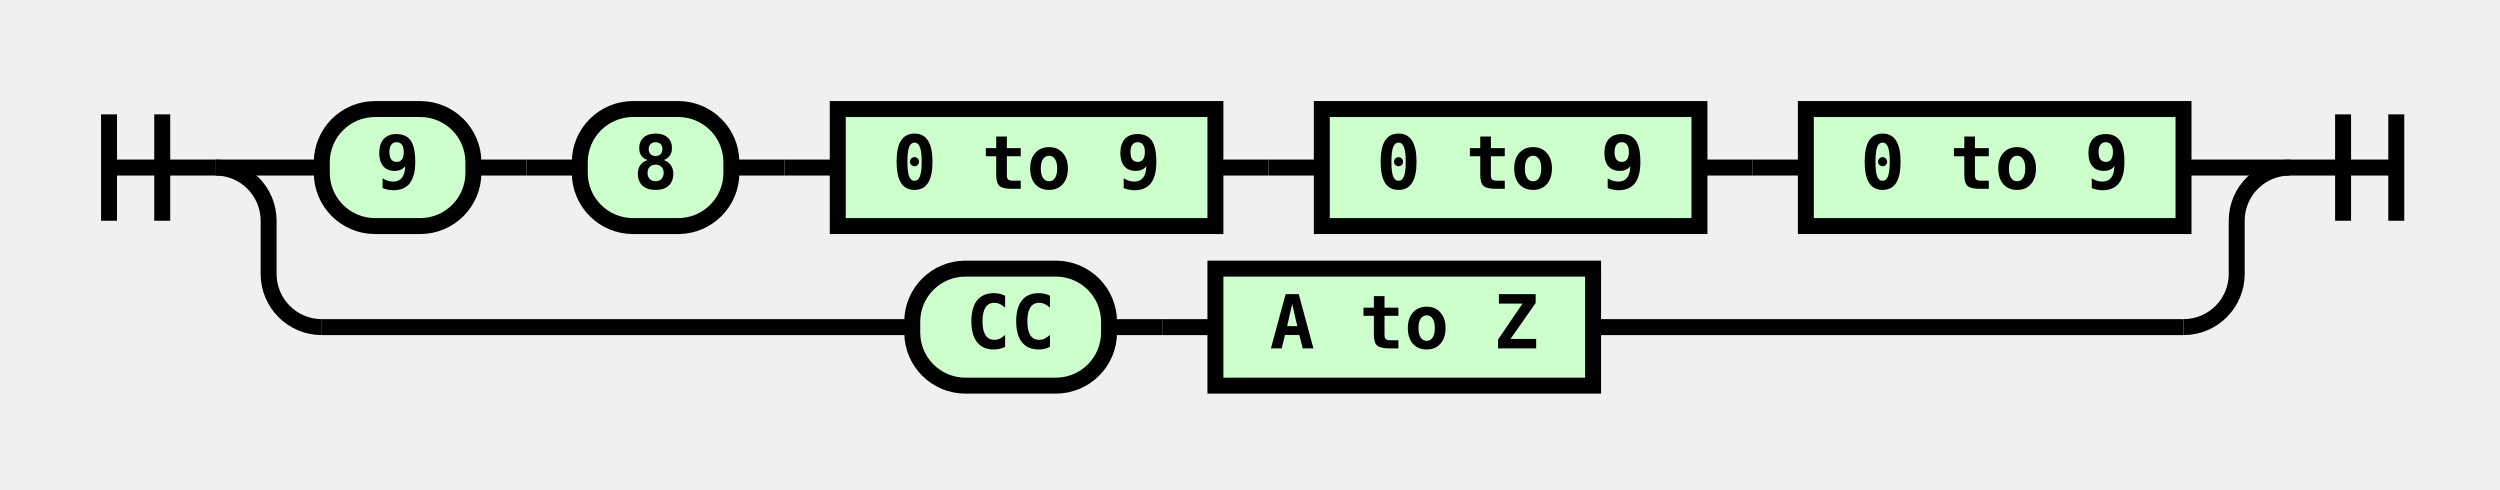
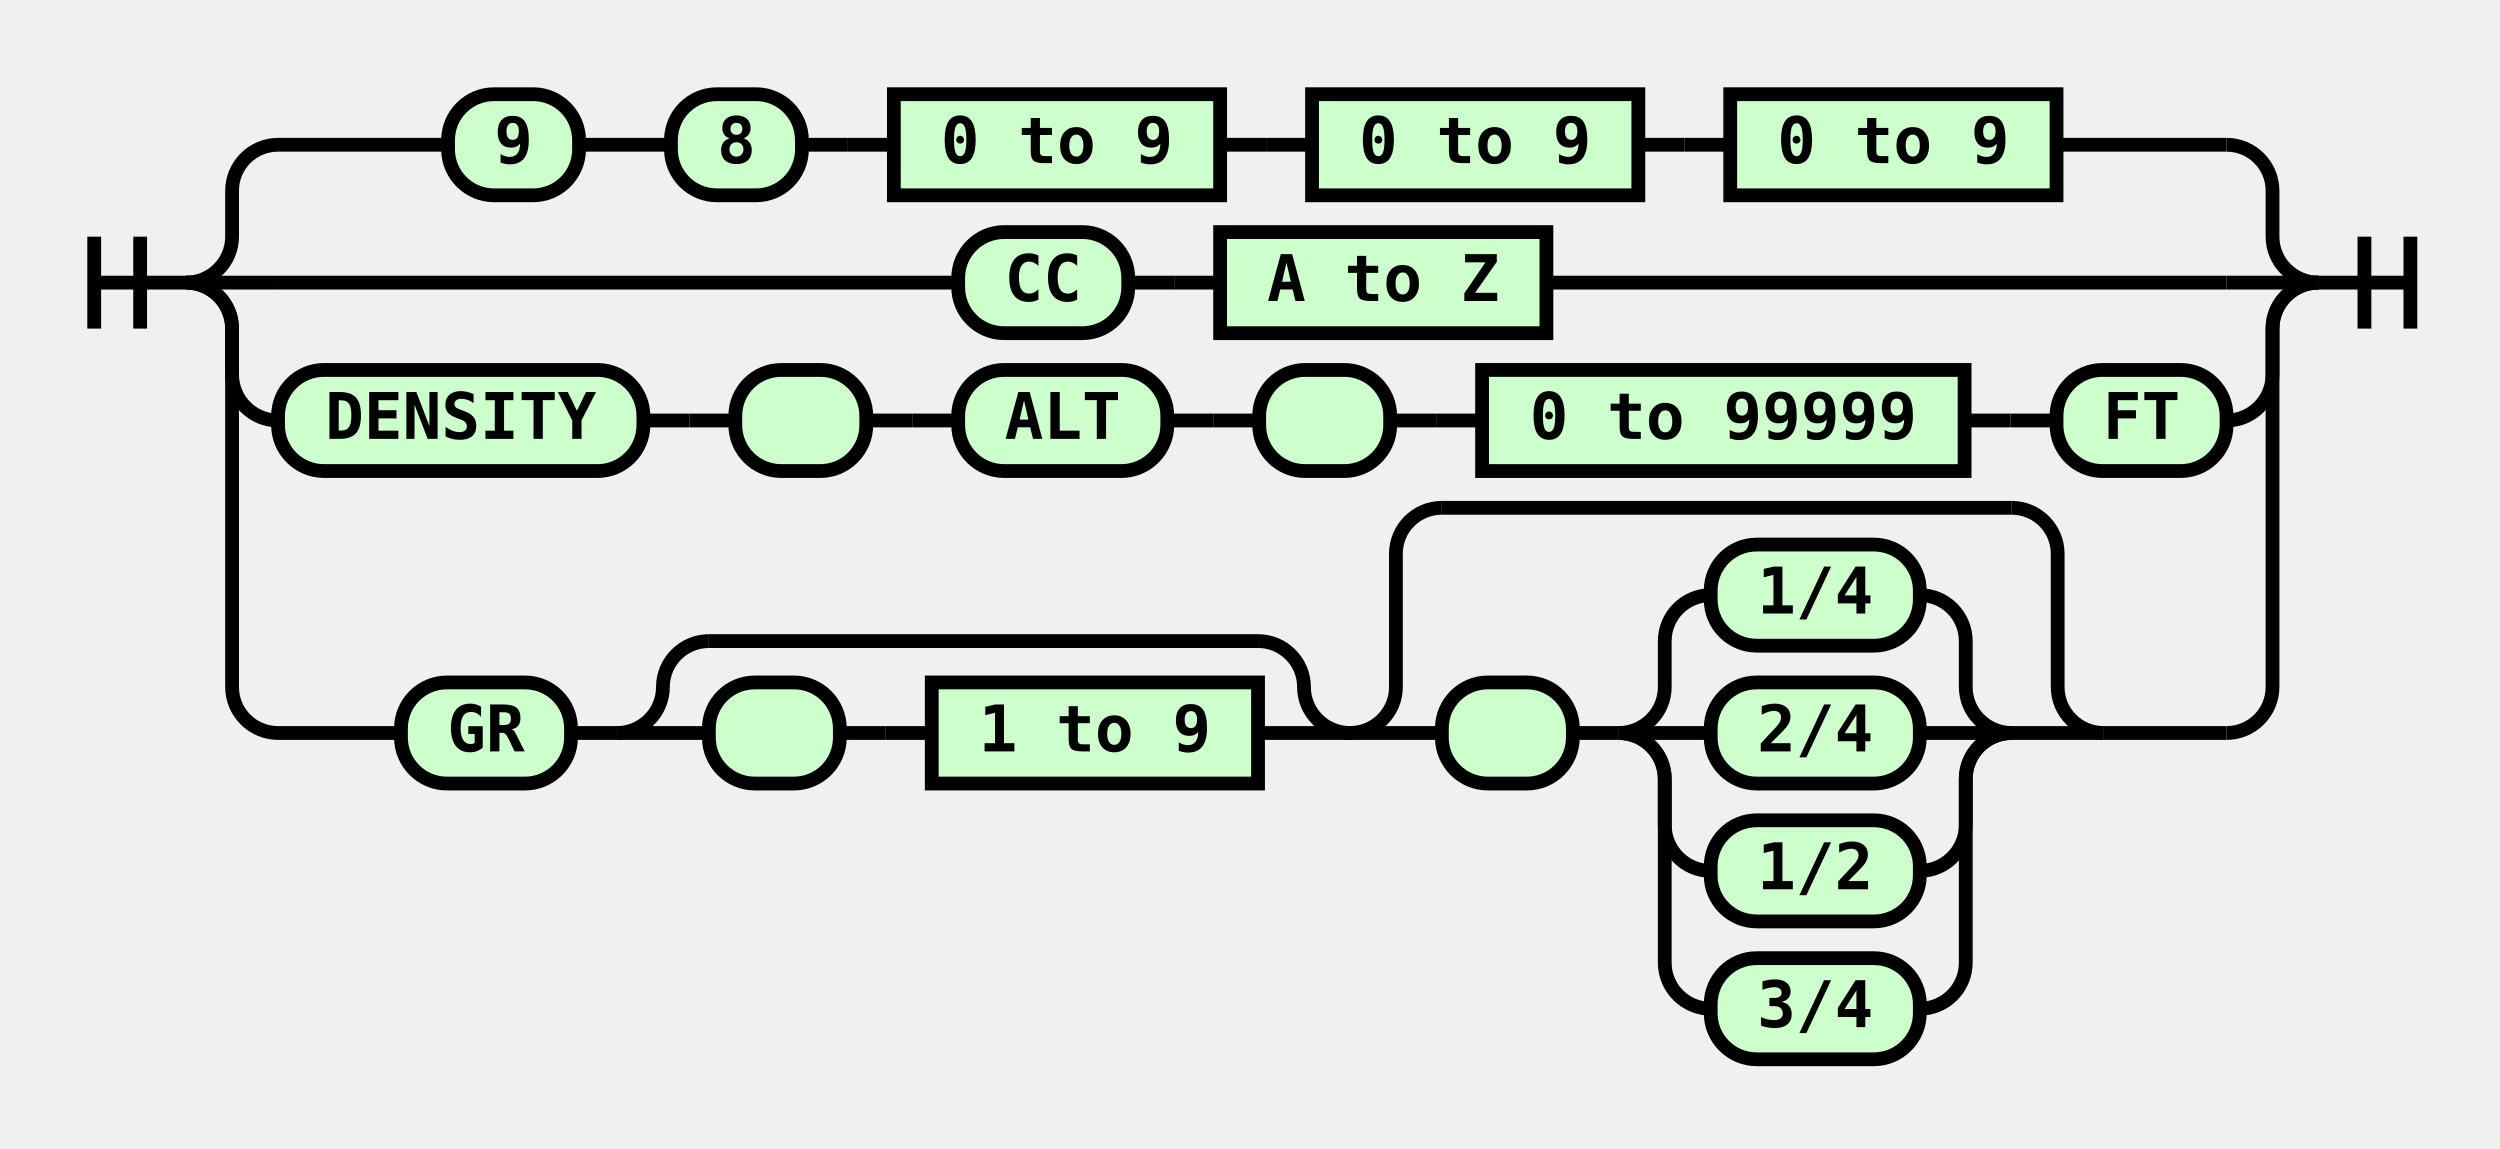
- <svg xmlns="http://www.w3.org/2000/svg" class="railroad-diagram" width="470" height="92" viewBox="0 0 470 92">
+ <svg xmlns="http://www.w3.org/2000/svg" class="railroad-diagram" width="544" height="250" viewBox="0 0 544 250">
  <style>
/*  */
svg.railroad-diagram {
    background-color: hsl(30,20%,95%);
}
svg.railroad-diagram path {
    stroke-width: 3;
    stroke: black;
    fill: rgba(0,0,0,0);
}
svg.railroad-diagram text {
    font: bold 14px monospace;
    text-anchor: middle;
}
svg.railroad-diagram text.diagram-text {
    font-size: 12px;
}
svg.railroad-diagram text.diagram-arrow {
    font-size: 16px;
}
svg.railroad-diagram text.label {
    text-anchor: start;
}
svg.railroad-diagram text.comment {
    font: italic 12px monospace;
}
svg.railroad-diagram g.non-terminal text {
    /*font-style: italic;*/
}
svg.railroad-diagram rect {
    stroke-width: 3;
    stroke: black;
    fill: hsl(120,100%,90%);
}
svg.railroad-diagram path.diagram-text {
    stroke-width: 3;
    stroke: black;
    fill: white;
    cursor: help;
}
svg.railroad-diagram g.diagram-text:hover path.diagram-text {
    fill: #eee;
}
/*  */
</style>
  <g transform="translate(.5 .5)">
    <g>
-       <path d="M20 21v20m10 -20v20m-10 -10h20" />
+       <path d="M20 51v20m10 -20v20m-10 -10h20" />
    </g>
    <g>
-       <path d="M40 31h0" />
-       <path d="M430 31h0" />
-       <path d="M40 31h20" />
-       <g>
-         <path d="M60 31h0" />
-         <path d="M410 31h0" />
-         <g class="terminal">
-           <path d="M60 31h0" />
-           <path d="M88.5 31h0" />
-           <rect x="60" y="20" width="28.5" height="22" rx="10" ry="10" />
-           <text x="74.25" y="35">9</text>
-         </g>
-         <path d="M88.5 31h10" />
-         <path d="M98.5 31h10" />
-         <g class="terminal">
-           <path d="M108.5 31h0" />
-           <path d="M137 31h0" />
-           <rect x="108.5" y="20" width="28.5" height="22" rx="10" ry="10" />
-           <text x="122.75" y="35">8</text>
-         </g>
-         <path d="M137 31h10" />
-         <path d="M147 31h10" />
-         <g class="non-terminal">
-           <path d="M157 31h0" />
-           <path d="M228 31h0" />
-           <rect x="157" y="20" width="71" height="22" />
-           <text x="192.5" y="35">0 to 9</text>
-         </g>
-         <path d="M228 31h10" />
-         <path d="M238 31h10" />
-         <g class="non-terminal">
-           <path d="M248 31h0" />
-           <path d="M319 31h0" />
-           <rect x="248" y="20" width="71" height="22" />
-           <text x="283.5" y="35">0 to 9</text>
-         </g>
-         <path d="M319 31h10" />
-         <path d="M329 31h10" />
-         <g class="non-terminal">
-           <path d="M339 31h0" />
-           <path d="M410 31h0" />
-           <rect x="339" y="20" width="71" height="22" />
-           <text x="374.5" y="35">0 to 9</text>
-         </g>
-       </g>
-       <path d="M410 31h20" />
-       <path d="M40 31a10 10 0 0 1 10 10v10a10 10 0 0 0 10 10" />
-       <g>
-         <path d="M60 61h111" />
-         <path d="M299 61h111" />
-         <g class="terminal">
-           <path d="M171 61h0" />
+       <path d="M40 61h0" />
+       <path d="M504 61h0" />
+       <path d="M40 61a10 10 0 0 0 10 -10v-10a10 10 0 0 1 10 -10" />
+       <g>
+         <path d="M60 31h37" />
+         <path d="M447 31h37" />
+         <g class="terminal">
+           <path d="M97 31h0" />
+           <path d="M125.5 31h0" />
+           <rect x="97" y="20" width="28.5" height="22" rx="10" ry="10" />
+           <text x="111.25" y="35">9</text>
+         </g>
+         <path d="M125.5 31h10" />
+         <path d="M135.5 31h10" />
+         <g class="terminal">
+           <path d="M145.5 31h0" />
+           <path d="M174 31h0" />
+           <rect x="145.5" y="20" width="28.5" height="22" rx="10" ry="10" />
+           <text x="159.75" y="35">8</text>
+         </g>
+         <path d="M174 31h10" />
+         <path d="M184 31h10" />
+         <g class="non-terminal">
+           <path d="M194 31h0" />
+           <path d="M265 31h0" />
+           <rect x="194" y="20" width="71" height="22" />
+           <text x="229.5" y="35">0 to 9</text>
+         </g>
+         <path d="M265 31h10" />
+         <path d="M275 31h10" />
+         <g class="non-terminal">
+           <path d="M285 31h0" />
+           <path d="M356 31h0" />
+           <rect x="285" y="20" width="71" height="22" />
+           <text x="320.5" y="35">0 to 9</text>
+         </g>
+         <path d="M356 31h10" />
+         <path d="M366 31h10" />
+         <g class="non-terminal">
+           <path d="M376 31h0" />
+           <path d="M447 31h0" />
+           <rect x="376" y="20" width="71" height="22" />
+           <text x="411.5" y="35">0 to 9</text>
+         </g>
+       </g>
+       <path d="M484 31a10 10 0 0 1 10 10v10a10 10 0 0 0 10 10" />
+       <path d="M40 61h20" />
+       <g>
+         <path d="M60 61h148" />
+         <path d="M336 61h148" />
+         <g class="terminal">
          <path d="M208 61h0" />
-           <rect x="171" y="50" width="37" height="22" rx="10" ry="10" />
-           <text x="189.5" y="65">CC</text>
-         </g>
-         <path d="M208 61h10" />
-         <path d="M218 61h10" />
-         <g class="non-terminal">
-           <path d="M228 61h0" />
-           <path d="M299 61h0" />
-           <rect x="228" y="50" width="71" height="22" />
-           <text x="263.5" y="65">A to Z</text>
-         </g>
-       </g>
-       <path d="M410 61a10 10 0 0 0 10 -10v-10a10 10 0 0 1 10 -10" />
+           <path d="M245 61h0" />
+           <rect x="208" y="50" width="37" height="22" rx="10" ry="10" />
+           <text x="226.5" y="65">CC</text>
+         </g>
+         <path d="M245 61h10" />
+         <path d="M255 61h10" />
+         <g class="non-terminal">
+           <path d="M265 61h0" />
+           <path d="M336 61h0" />
+           <rect x="265" y="50" width="71" height="22" />
+           <text x="300.5" y="65">A to Z</text>
+         </g>
+       </g>
+       <path d="M484 61h20" />
+       <path d="M40 61a10 10 0 0 1 10 10v10a10 10 0 0 0 10 10" />
+       <g>
+         <path d="M60 91h0" />
+         <path d="M484 91h0" />
+         <g class="terminal">
+           <path d="M60 91h0" />
+           <path d="M139.5 91h0" />
+           <rect x="60" y="80" width="79.5" height="22" rx="10" ry="10" />
+           <text x="99.75" y="95">DENSITY</text>
+         </g>
+         <path d="M139.5 91h10" />
+         <path d="M149.5 91h10" />
+         <g class="terminal">
+           <path d="M159.5 91h0" />
+           <path d="M188 91h0" />
+           <rect x="159.5" y="80" width="28.5" height="22" rx="10" ry="10" />
+           <text x="173.75" y="95"> </text>
+         </g>
+         <path d="M188 91h10" />
+         <path d="M198 91h10" />
+         <g class="terminal">
+           <path d="M208 91h0" />
+           <path d="M253.5 91h0" />
+           <rect x="208" y="80" width="45.5" height="22" rx="10" ry="10" />
+           <text x="230.75" y="95">ALT</text>
+         </g>
+         <path d="M253.5 91h10" />
+         <path d="M263.5 91h10" />
+         <g class="terminal">
+           <path d="M273.5 91h0" />
+           <path d="M302 91h0" />
+           <rect x="273.5" y="80" width="28.5" height="22" rx="10" ry="10" />
+           <text x="287.75" y="95"> </text>
+         </g>
+         <path d="M302 91h10" />
+         <path d="M312 91h10" />
+         <g class="non-terminal">
+           <path d="M322 91h0" />
+           <path d="M427 91h0" />
+           <rect x="322" y="80" width="105" height="22" />
+           <text x="374.5" y="95">0 to 99999</text>
+         </g>
+         <path d="M427 91h10" />
+         <path d="M437 91h10" />
+         <g class="terminal">
+           <path d="M447 91h0" />
+           <path d="M484 91h0" />
+           <rect x="447" y="80" width="37" height="22" rx="10" ry="10" />
+           <text x="465.5" y="95">FT</text>
+         </g>
+       </g>
+       <path d="M484 91a10 10 0 0 0 10 -10v-10a10 10 0 0 1 10 -10" />
+       <path d="M40 61a10 10 0 0 1 10 10v78a10 10 0 0 0 10 10" />
+       <g>
+         <path d="M60 159h26.75" />
+         <path d="M457.25 159h26.75" />
+         <g class="terminal">
+           <path d="M86.75 159h0" />
+           <path d="M123.75 159h0" />
+           <rect x="86.75" y="148" width="37" height="22" rx="10" ry="10" />
+           <text x="105.25" y="163">GR</text>
+         </g>
+         <path d="M123.75 159h10" />
+         <g>
+           <path d="M133.75 159h0" />
+           <path d="M293.25 159h0" />
+           <path d="M133.75 159a10 10 0 0 0 10 -10v0a10 10 0 0 1 10 -10" />
+           <g>
+             <path d="M153.75 139h119.5" />
+           </g>
+           <path d="M273.25 139a10 10 0 0 1 10 10v0a10 10 0 0 0 10 10" />
+           <path d="M133.75 159h20" />
+           <g>
+             <path d="M153.75 159h0" />
+             <path d="M273.25 159h0" />
+             <g class="terminal">
+               <path d="M153.75 159h0" />
+               <path d="M182.25 159h0" />
+               <rect x="153.75" y="148" width="28.5" height="22" rx="10" ry="10" />
+               <text x="168" y="163"> </text>
+             </g>
+             <path d="M182.25 159h10" />
+             <path d="M192.25 159h10" />
+             <g class="non-terminal">
+               <path d="M202.25 159h0" />
+               <path d="M273.25 159h0" />
+               <rect x="202.25" y="148" width="71" height="22" />
+               <text x="237.75" y="163">1 to 9</text>
+             </g>
+           </g>
+           <path d="M273.25 159h20" />
+         </g>
+         <g>
+           <path d="M293.25 159h0" />
+           <path d="M457.25 159h0" />
+           <path d="M293.25 159a10 10 0 0 0 10 -10v-29a10 10 0 0 1 10 -10" />
+           <g>
+             <path d="M313.25 110h124" />
+           </g>
+           <path d="M437.25 110a10 10 0 0 1 10 10v29a10 10 0 0 0 10 10" />
+           <path d="M293.25 159h20" />
+           <g>
+             <path d="M313.25 159h0" />
+             <path d="M437.25 159h0" />
+             <g class="terminal">
+               <path d="M313.25 159h0" />
+               <path d="M341.75 159h0" />
+               <rect x="313.25" y="148" width="28.5" height="22" rx="10" ry="10" />
+               <text x="327.5" y="163"> </text>
+             </g>
+             <path d="M341.75 159h10" />
+             <g>
+               <path d="M351.75 159h0" />
+               <path d="M437.25 159h0" />
+               <path d="M351.75 159a10 10 0 0 0 10 -10v-10a10 10 0 0 1 10 -10" />
+               <g class="terminal">
+                 <path d="M371.75 129h0" />
+                 <path d="M417.25 129h0" />
+                 <rect x="371.75" y="118" width="45.5" height="22" rx="10" ry="10" />
+                 <text x="394.5" y="133">1/4</text>
+               </g>
+               <path d="M417.25 129a10 10 0 0 1 10 10v10a10 10 0 0 0 10 10" />
+               <path d="M351.75 159h20" />
+               <g class="terminal">
+                 <path d="M371.75 159h0" />
+                 <path d="M417.25 159h0" />
+                 <rect x="371.75" y="148" width="45.5" height="22" rx="10" ry="10" />
+                 <text x="394.5" y="163">2/4</text>
+               </g>
+               <path d="M417.25 159h20" />
+               <path d="M351.75 159a10 10 0 0 1 10 10v10a10 10 0 0 0 10 10" />
+               <g class="terminal">
+                 <path d="M371.75 189h0" />
+                 <path d="M417.25 189h0" />
+                 <rect x="371.75" y="178" width="45.5" height="22" rx="10" ry="10" />
+                 <text x="394.5" y="193">1/2</text>
+               </g>
+               <path d="M417.25 189a10 10 0 0 0 10 -10v-10a10 10 0 0 1 10 -10" />
+               <path d="M351.75 159a10 10 0 0 1 10 10v40a10 10 0 0 0 10 10" />
+               <g class="terminal">
+                 <path d="M371.75 219h0" />
+                 <path d="M417.25 219h0" />
+                 <rect x="371.75" y="208" width="45.5" height="22" rx="10" ry="10" />
+                 <text x="394.5" y="223">3/4</text>
+               </g>
+               <path d="M417.25 219a10 10 0 0 0 10 -10v-40a10 10 0 0 1 10 -10" />
+             </g>
+           </g>
+           <path d="M437.25 159h20" />
+         </g>
+       </g>
+       <path d="M484 159a10 10 0 0 0 10 -10v-78a10 10 0 0 1 10 -10" />
    </g>
-     <path d="M 430 31 h 20 m -10 -10 v 20 m 10 -20 v 20" />
+     <path d="M 504 61 h 20 m -10 -10 v 20 m 10 -20 v 20" />
  </g>
</svg>
